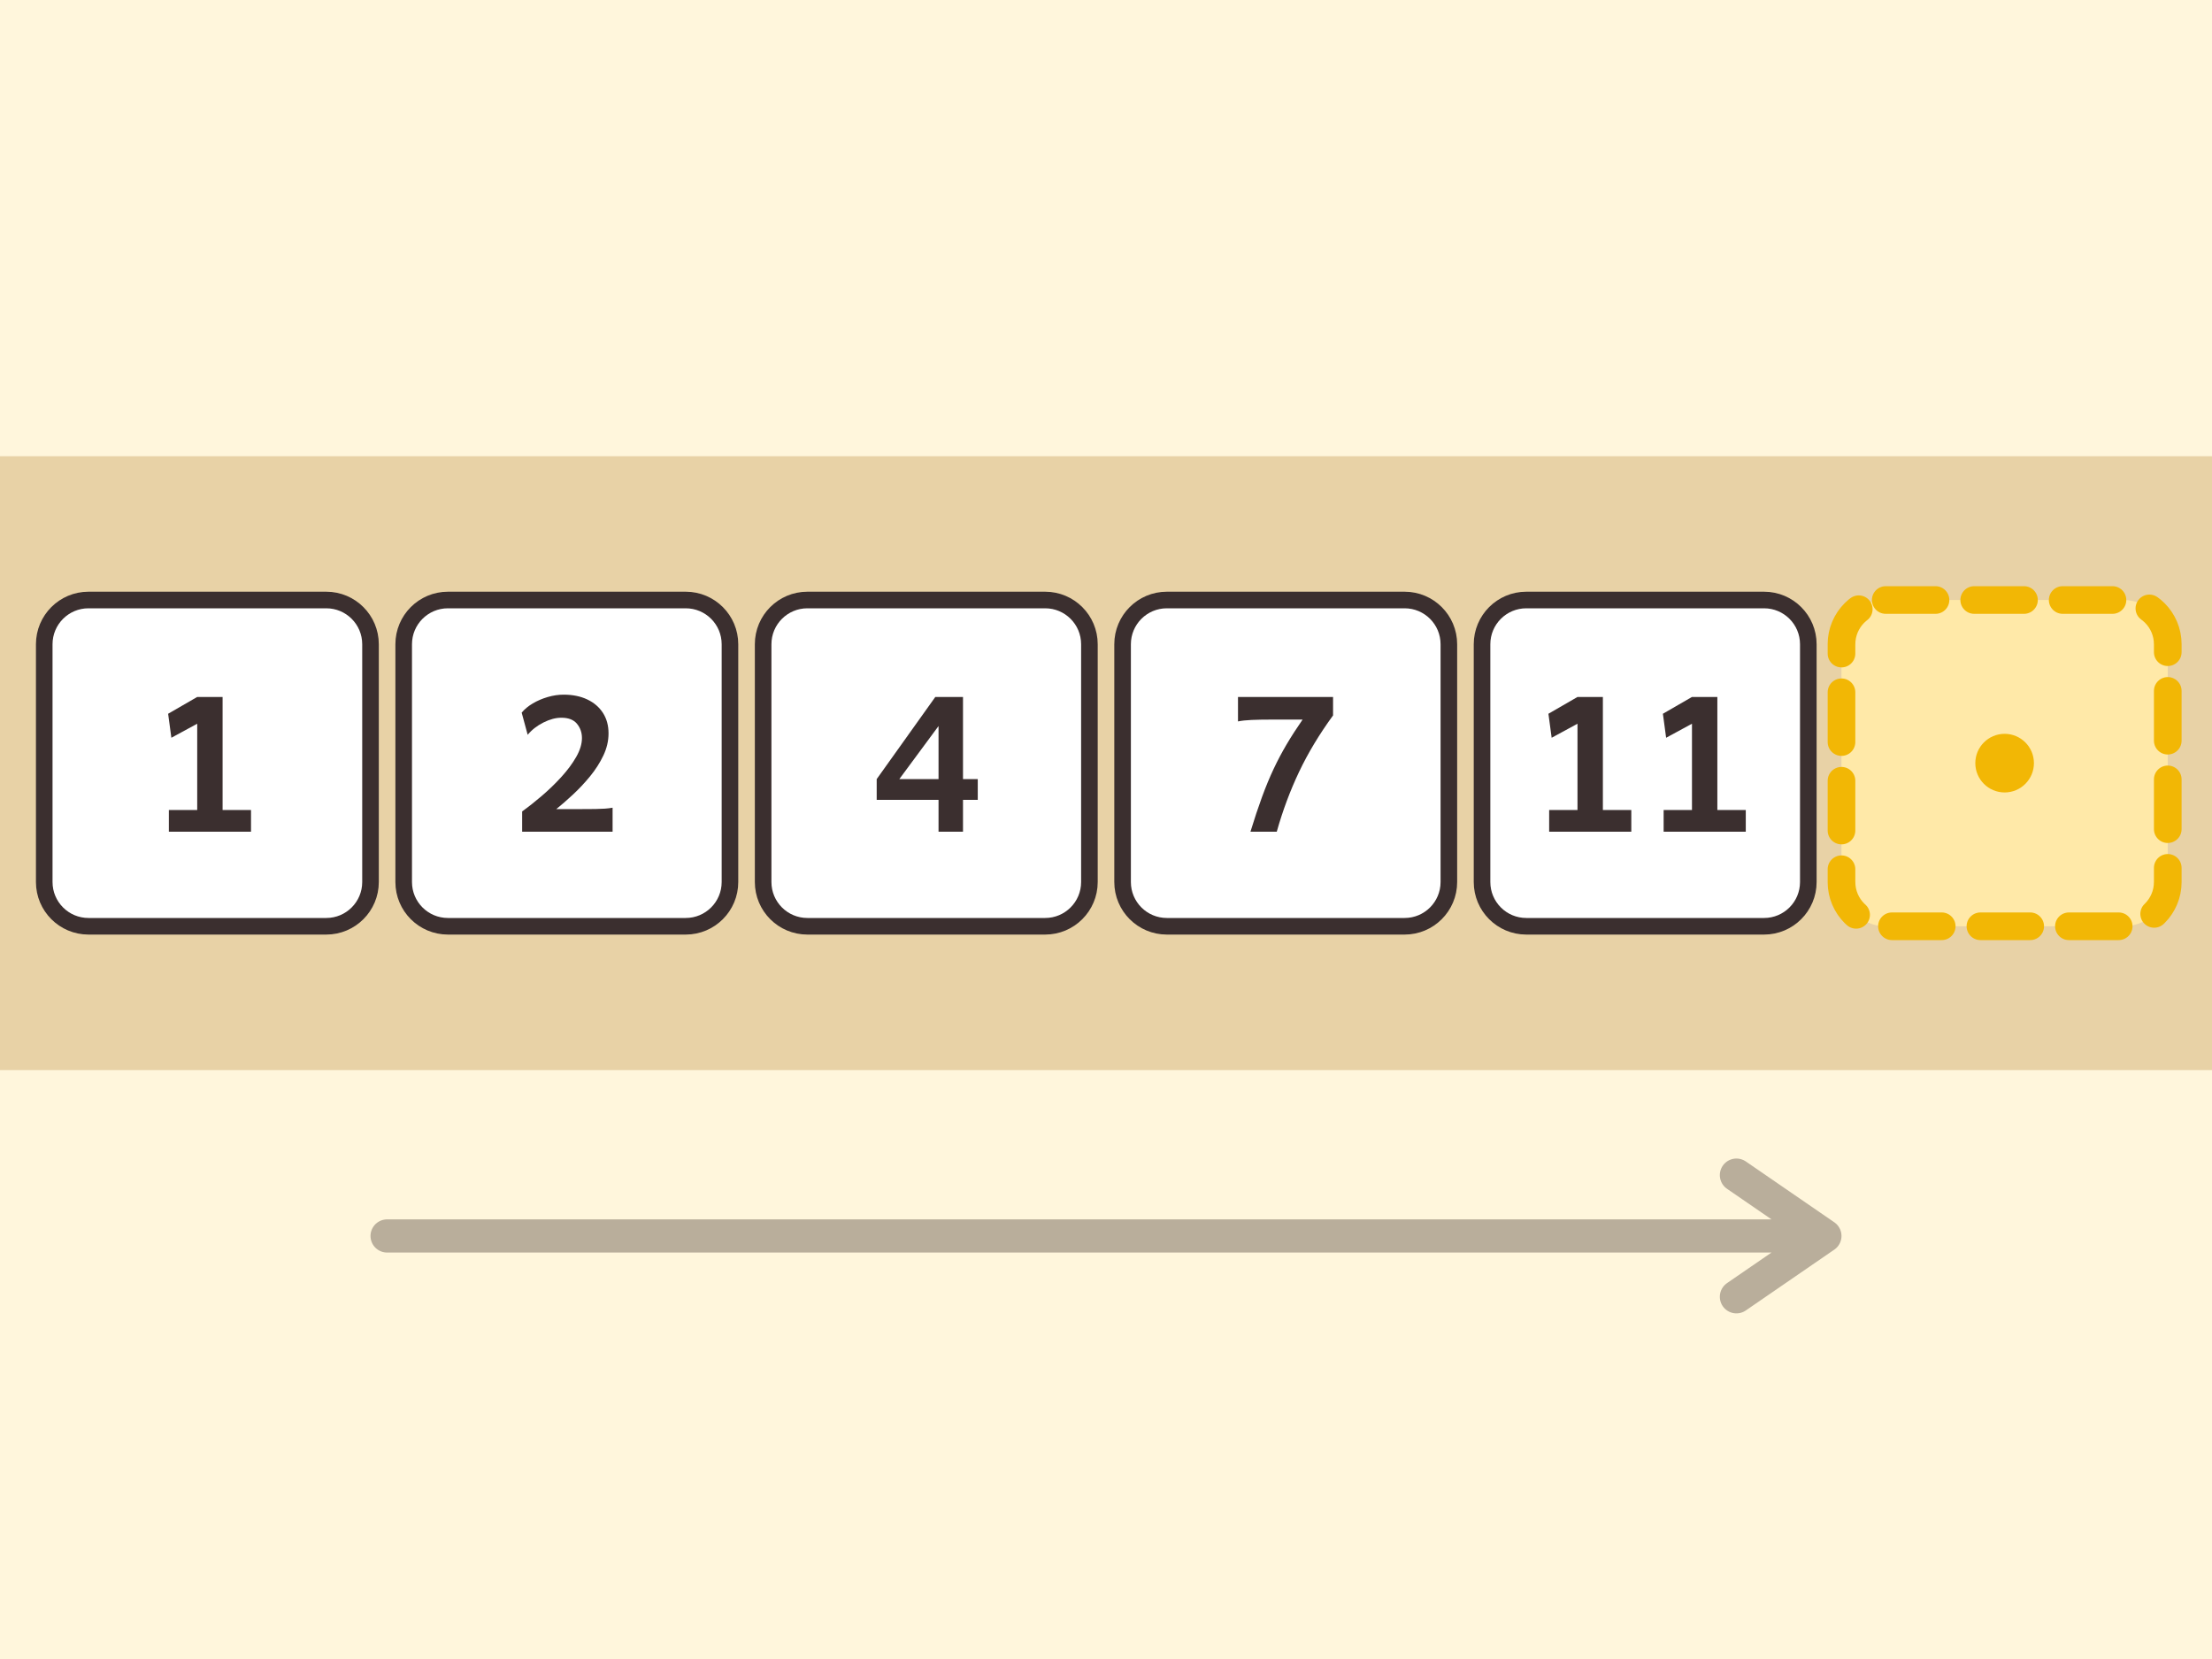
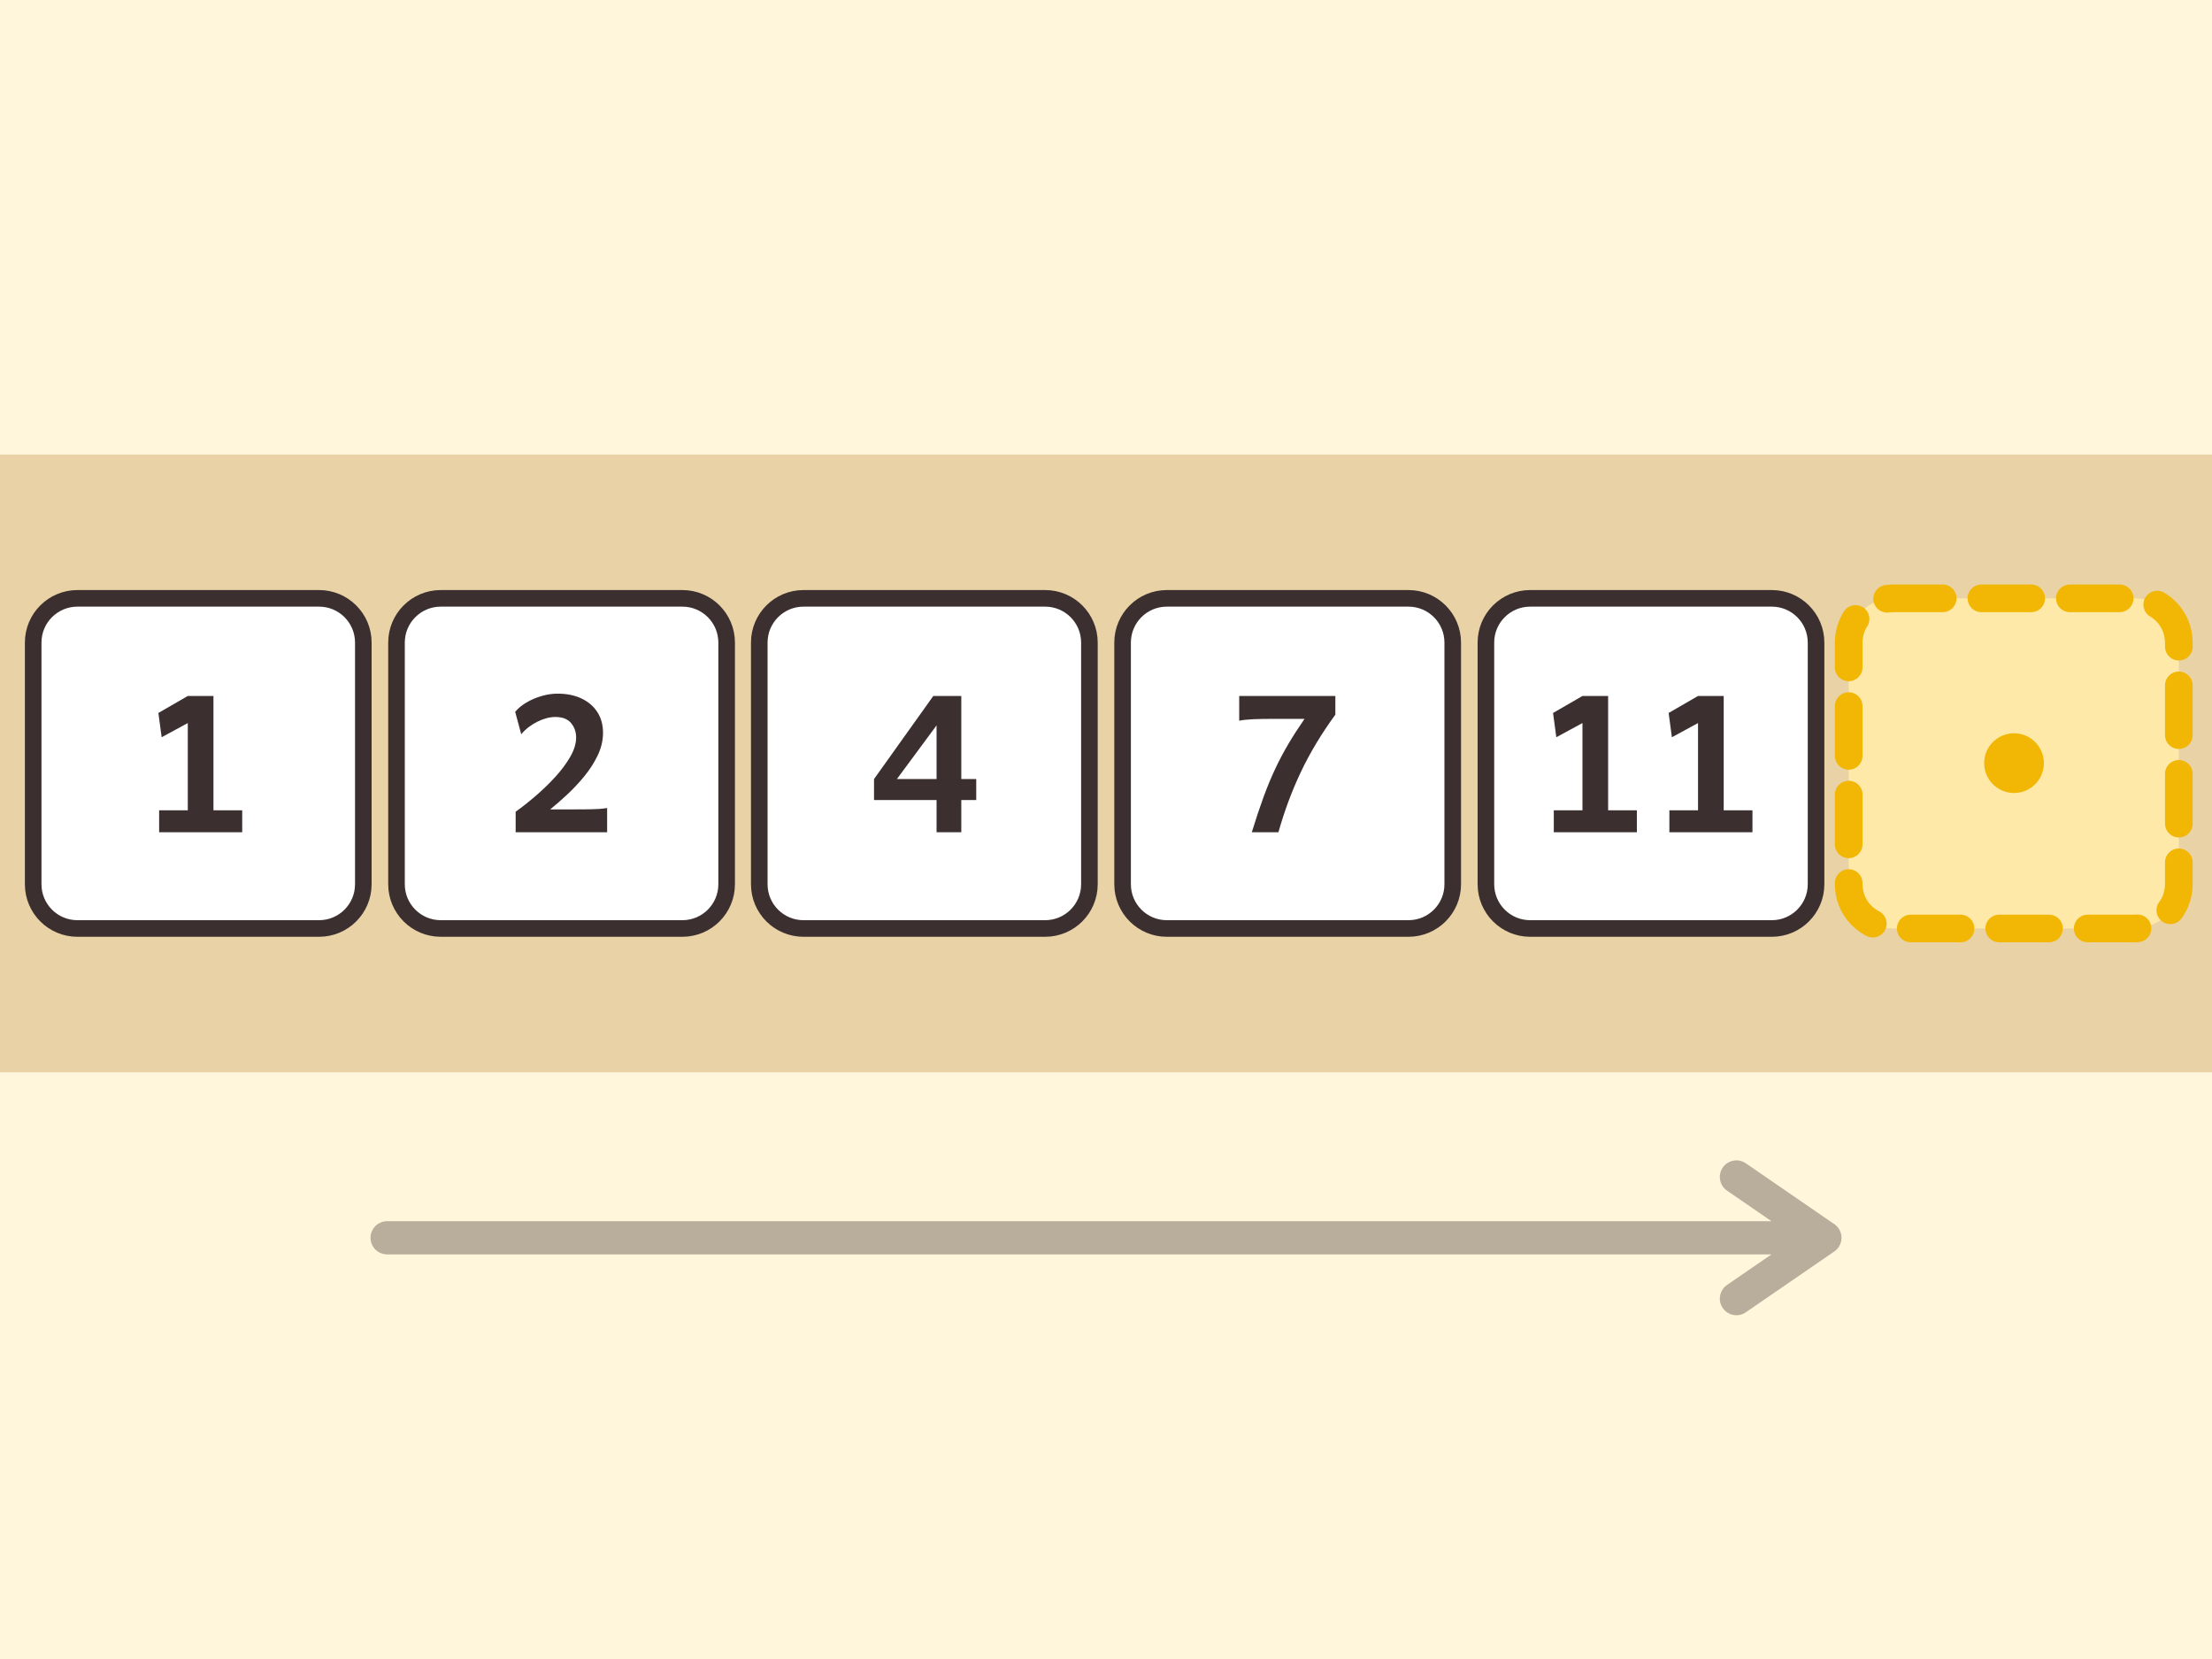
<svg xmlns="http://www.w3.org/2000/svg" viewBox="0 0 400 300">
  <rect width="400" height="300" fill="#fff6dc" />
-   <rect x="0" y="82.5" width="400" height="111.0" fill="#e8d2a6" />
-   <rect x="8.0" y="108.5" width="59.0" height="59.0" rx="8" fill="#ffffff" stroke="#3b2f2f" stroke-width="3" />
-   <path transform="translate(27.2 150.4) scale(0.01669 -0.01669)" d="M1090 0H200V235H507V1170L227 1018L192 1278L507 1460H782V235H1090Z" fill="#3b2f2f" />
-   <rect x="73.0" y="108.5" width="59.0" height="59.0" rx="8" fill="#ffffff" stroke="#3b2f2f" stroke-width="3" />
-   <path transform="translate(92.2 150.4) scale(0.01669 -0.01669)" d="M1113 260V0H133V220Q235 293 347.5 389.5Q460 486 558.5 594.0Q657 702 719.0 810.5Q781 919 781 1015Q781 1104 727.0 1169.5Q673 1235 558 1235Q466 1235 363.0 1183.0Q260 1131 193 1050L128 1290Q174 1346 248.5 1390.0Q323 1434 410.5 1459.5Q498 1485 583 1485Q728 1485 837.5 1433.5Q947 1382 1008.0 1288.0Q1069 1194 1069 1065Q1069 943 1012.5 824.5Q956 706 868.0 599.0Q780 492 682.5 401.5Q585 311 503 245H768Q867 245 928.0 246.0Q989 247 1031.0 250.0Q1073 253 1113 260Z" fill="#3b2f2f" />
-   <rect x="138.0" y="108.5" width="59.0" height="59.0" rx="8" fill="#ffffff" stroke="#3b2f2f" stroke-width="3" />
-   <path transform="translate(157.2 150.4) scale(0.01669 -0.01669)" d="M1175 345H1015V0H750V345H80V570L715 1460H1015V570H1175ZM750 1145 325 570H750Z" fill="#3b2f2f" />
-   <rect x="203.0" y="108.5" width="59.0" height="59.0" rx="8" fill="#ffffff" stroke="#3b2f2f" stroke-width="3" />
-   <path transform="translate(222.2 150.4) scale(0.01669 -0.01669)" d="M520 0H235Q300 212 360.5 377.0Q421 542 486.0 680.0Q551 818 627.0 946.5Q703 1075 800 1215H480Q339 1215 248.0 1211.0Q157 1207 100 1195V1460H1130V1260Q908 956 762.5 650.0Q617 344 520 0Z" fill="#3b2f2f" />
-   <rect x="268.0" y="108.5" width="59.0" height="59.0" rx="8" fill="#ffffff" stroke="#3b2f2f" stroke-width="3" />
-   <path transform="translate(276.8 150.4) scale(0.01669 -0.01669)" d="M1090 0H200V235H507V1170L227 1018L192 1278L507 1460H782V235H1090Z" fill="#3b2f2f" />
-   <path transform="translate(297.5 150.4) scale(0.01669 -0.01669)" d="M1090 0H200V235H507V1170L227 1018L192 1278L507 1460H782V235H1090Z" fill="#3b2f2f" />
-   <rect x="333.0" y="108.5" width="59.0" height="59.0" rx="8" fill="#ffe9a8" stroke="#f2b705" stroke-width="5" stroke-dasharray="9 7" stroke-linecap="round" />
-   <circle cx="362.5" cy="138.0" r="5.3" fill="#f2b705" />
-   <path d="M70 223.5H330M314 212.5L330 223.5L314 234.5" fill="none" stroke="#b9ae9b" stroke-width="6" stroke-linecap="round" stroke-linejoin="round" />
+   <rect x="0" y="82.2" width="400" height="111.7" fill="#e8d2a6" />
+   <rect x="6.0" y="108.2" width="59.7" height="59.7" rx="8" fill="#ffffff" stroke="#3b2f2f" stroke-width="3" />
+   <path transform="translate(25.4 150.5) scale(0.01688 -0.01688)" d="M1090 0H200V235H507V1170L227 1018L192 1278L507 1460H782V235H1090Z" fill="#3b2f2f" />
+   <rect x="71.7" y="108.2" width="59.7" height="59.7" rx="8" fill="#ffffff" stroke="#3b2f2f" stroke-width="3" />
+   <path transform="translate(91.0 150.5) scale(0.01688 -0.01688)" d="M1113 260V0H133V220Q235 293 347.5 389.5Q460 486 558.5 594.0Q657 702 719.0 810.5Q781 919 781 1015Q781 1104 727.0 1169.5Q673 1235 558 1235Q466 1235 363.0 1183.0Q260 1131 193 1050L128 1290Q174 1346 248.5 1390.0Q323 1434 410.5 1459.5Q498 1485 583 1485Q728 1485 837.5 1433.5Q947 1382 1008.0 1288.0Q1069 1194 1069 1065Q1069 943 1012.5 824.5Q956 706 868.0 599.0Q780 492 682.5 401.5Q585 311 503 245H768Q867 245 928.0 246.0Q989 247 1031.0 250.0Q1073 253 1113 260Z" fill="#3b2f2f" />
+   <rect x="137.3" y="108.2" width="59.7" height="59.7" rx="8" fill="#ffffff" stroke="#3b2f2f" stroke-width="3" />
+   <path transform="translate(156.7 150.5) scale(0.01688 -0.01688)" d="M1175 345H1015V0H750V345H80V570L715 1460H1015V570H1175ZM750 1145 325 570H750Z" fill="#3b2f2f" />
+   <rect x="203.0" y="108.2" width="59.7" height="59.7" rx="8" fill="#ffffff" stroke="#3b2f2f" stroke-width="3" />
+   <path transform="translate(222.4 150.5) scale(0.01688 -0.01688)" d="M520 0H235Q300 212 360.5 377.0Q421 542 486.0 680.0Q551 818 627.0 946.5Q703 1075 800 1215H480Q339 1215 248.0 1211.0Q157 1207 100 1195V1460H1130V1260Q908 956 762.5 650.0Q617 344 520 0Z" fill="#3b2f2f" />
+   <rect x="268.7" y="108.2" width="59.7" height="59.7" rx="8" fill="#ffffff" stroke="#3b2f2f" stroke-width="3" />
+   <path transform="translate(277.6 150.5) scale(0.01688 -0.01688)" d="M1090 0H200V235H507V1170L227 1018L192 1278L507 1460H782V235H1090Z" fill="#3b2f2f" />
+   <path transform="translate(298.5 150.5) scale(0.01688 -0.01688)" d="M1090 0H200V235H507V1170L227 1018L192 1278L507 1460H782V235H1090Z" fill="#3b2f2f" />
+   <rect x="334.3" y="108.2" width="59.7" height="59.7" rx="8" fill="#ffe9a8" stroke="#f2b705" stroke-width="5" stroke-dasharray="9 7" stroke-linecap="round" />
+   <circle cx="364.2" cy="138.0" r="5.4" fill="#f2b705" />
+   <path d="M70 223.833H330M314 212.833L330 223.833L314 234.833" fill="none" stroke="#b9ae9b" stroke-width="6" stroke-linecap="round" stroke-linejoin="round" />
</svg>
